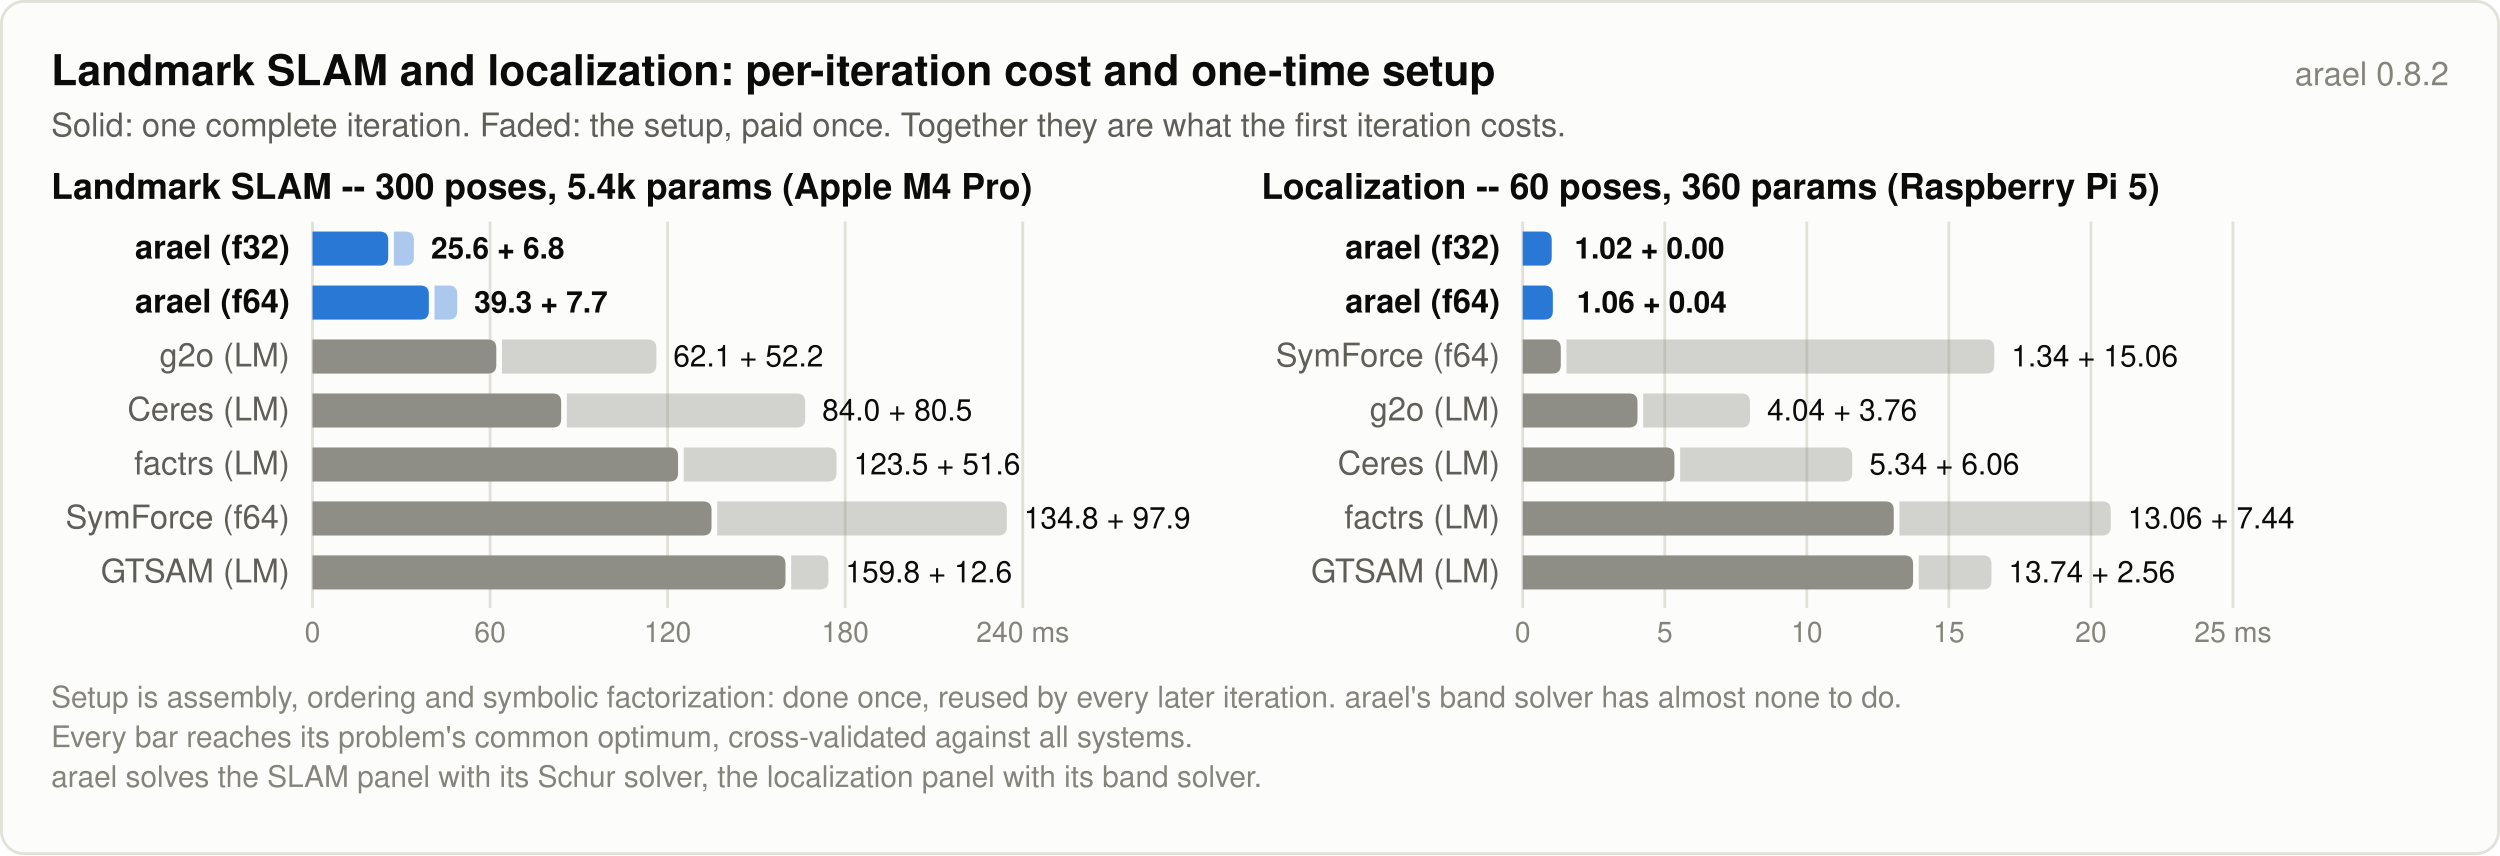
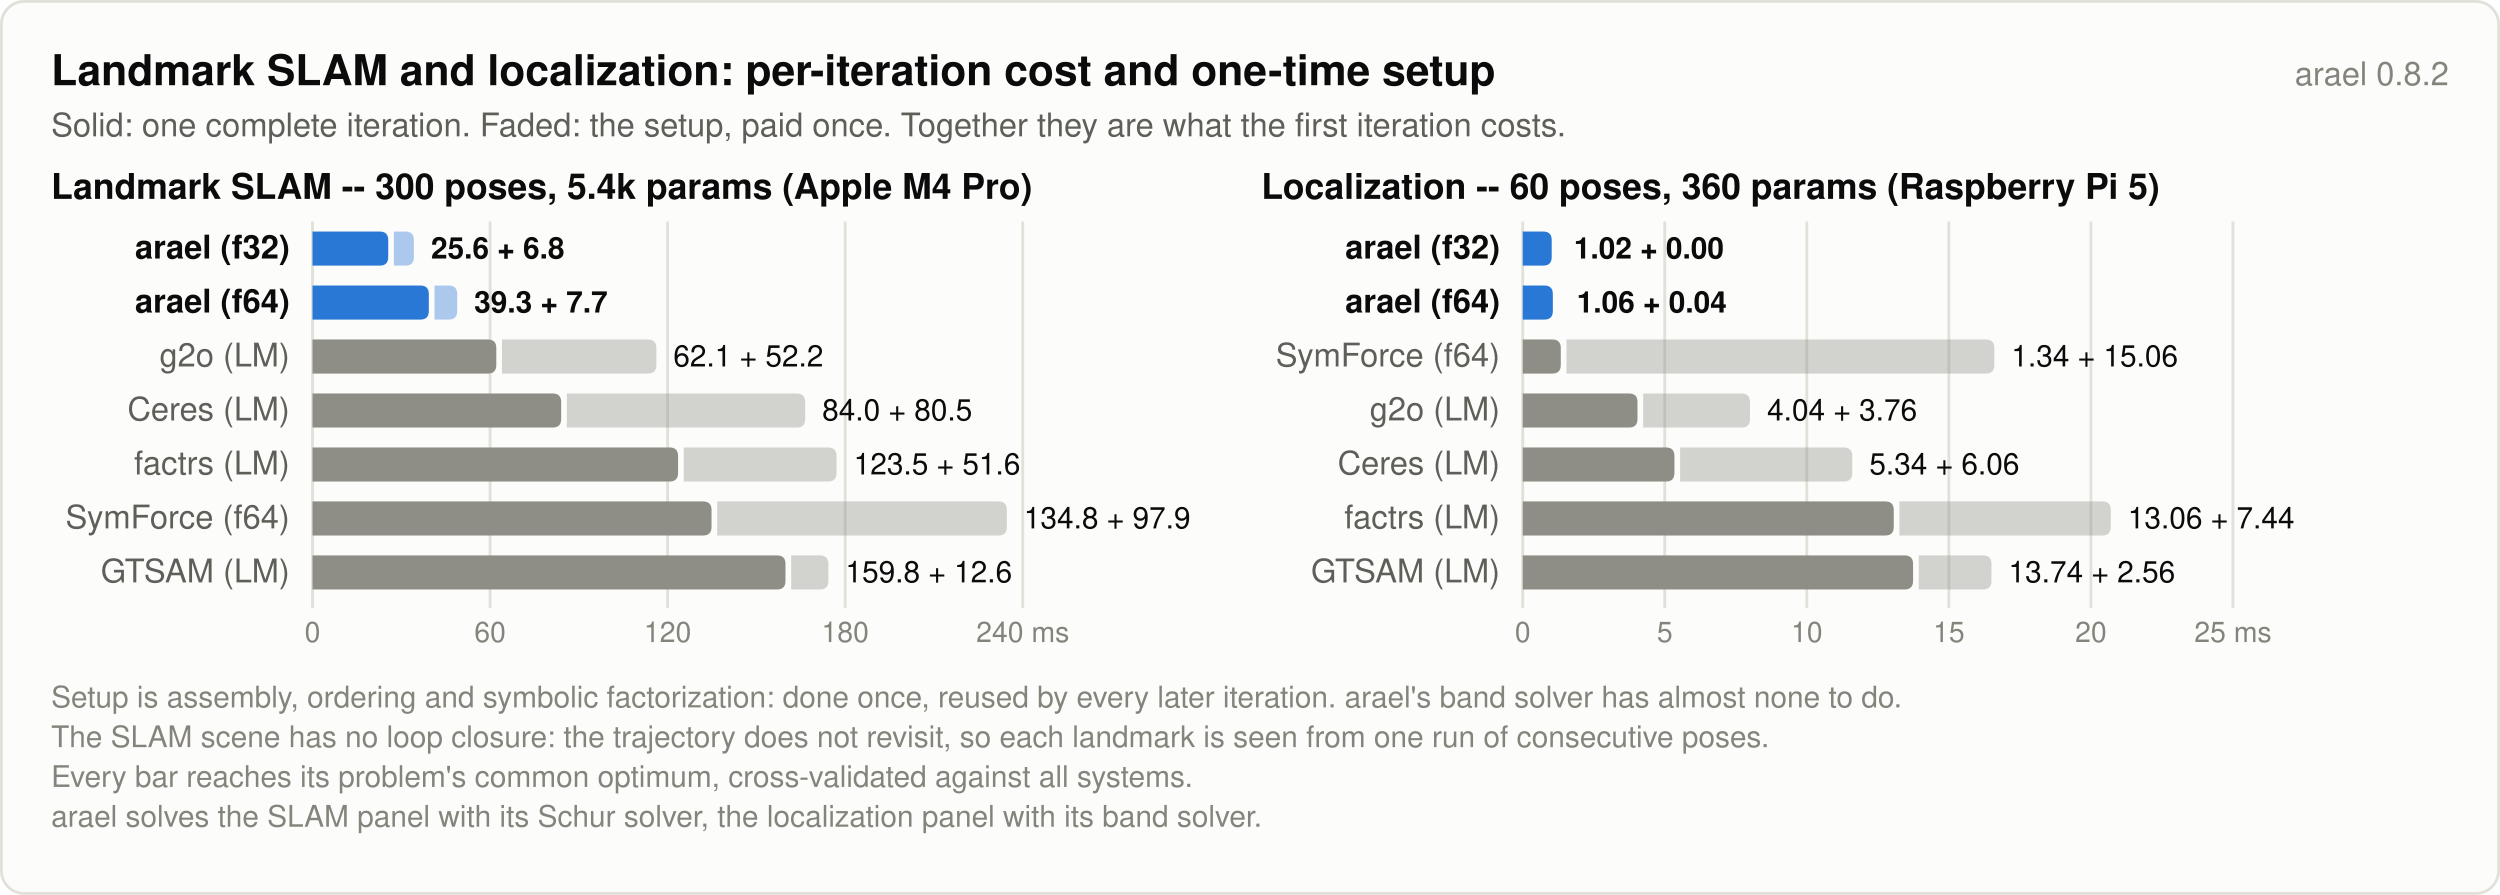
- <svg xmlns="http://www.w3.org/2000/svg" width="880" height="301" viewBox="0 0 880 301" font-family="ui-sans-serif, system-ui, -apple-system, 'Segoe UI', Helvetica, Arial, sans-serif">
-   <rect x="0.5" y="0.5" width="879" height="300" rx="8" fill="#fcfcfb" stroke="#e1e0d9" />
+ <svg xmlns="http://www.w3.org/2000/svg" width="880" height="315" viewBox="0 0 880 315" font-family="ui-sans-serif, system-ui, -apple-system, 'Segoe UI', Helvetica, Arial, sans-serif">
+   <rect x="0.5" y="0.5" width="879" height="314" rx="8" fill="#fcfcfb" stroke="#e1e0d9" />
  <text x="18" y="30" font-size="15" font-weight="600" fill="#0b0b0b">Landmark SLAM and localization: per-iteration cost and one-time setup</text>
  <text x="862" y="30" font-size="11.5" text-anchor="end" fill="#85847c">arael 0.8.2</text>
  <text x="18" y="48" font-size="11.5" fill="#5f5e58">Solid: one complete iteration. Faded: the setup, paid once. Together they are what the first iteration costs.</text>
  <text x="18" y="70" font-size="12.5" font-weight="600" fill="#0b0b0b">Landmark SLAM -- 300 poses, 5.4k params (Apple M4 Pro)</text>
  <line x1="110.0" y1="78" x2="110.0" y2="214" stroke="#e1e0d9" stroke-width="1" />
  <text x="110.0" y="226" font-size="10" text-anchor="middle" fill="#85847c">0</text>
  <line x1="172.5" y1="78" x2="172.5" y2="214" stroke="#e1e0d9" stroke-width="1" />
  <text x="172.5" y="226" font-size="10" text-anchor="middle" fill="#85847c">60</text>
  <line x1="235.0" y1="78" x2="235.0" y2="214" stroke="#e1e0d9" stroke-width="1" />
  <text x="235.0" y="226" font-size="10" text-anchor="middle" fill="#85847c">120</text>
  <line x1="297.5" y1="78" x2="297.5" y2="214" stroke="#e1e0d9" stroke-width="1" />
  <text x="297.5" y="226" font-size="10" text-anchor="middle" fill="#85847c">180</text>
  <line x1="360.0" y1="78" x2="360.0" y2="214" stroke="#e1e0d9" stroke-width="1" />
  <text x="360.0" y="226" font-size="10" text-anchor="middle" fill="#85847c">240 ms</text>
  <text x="102" y="91.0" font-size="11.5" text-anchor="end" font-weight="600" fill="#0b0b0b">arael (f32)</text>
  <path d="M110,81.5 L133.656,81.5 Q136.656,81.5 136.656,84.5 L136.656,90.5 Q136.656,93.5 133.656,93.5 L110,93.5 Z" fill="#2a78d6" />
  <path d="M138.656,81.5 L142.688,81.5 Q145.688,81.5 145.688,84.5 L145.688,90.5 Q145.688,93.5 142.688,93.5 L138.656,93.5 Z" fill="#2a78d6" fill-opacity="0.38" />
  <text x="151.7" y="91.0" font-size="10.5" font-weight="600" fill="#0b0b0b">25.6 + 6.8</text>
  <text x="102" y="110.0" font-size="11.5" text-anchor="end" font-weight="600" fill="#0b0b0b">arael (f64)</text>
  <path d="M110,100.5 L147.948,100.5 Q150.948,100.5 150.948,103.5 L150.948,109.5 Q150.948,112.5 147.948,112.5 L110,112.5 Z" fill="#2a78d6" />
  <path d="M152.948,100.5 L157.937,100.5 Q160.937,100.5 160.937,103.5 L160.937,109.5 Q160.937,112.5 157.937,112.5 L152.948,112.5 Z" fill="#2a78d6" fill-opacity="0.38" />
  <text x="166.9" y="110.0" font-size="10.5" font-weight="600" fill="#0b0b0b">39.3 + 7.7</text>
  <text x="102" y="129.0" font-size="11.5" text-anchor="end" fill="#5f5e58">g2o (LM)</text>
  <path d="M110,119.5 L171.698,119.5 Q174.698,119.5 174.698,122.5 L174.698,128.5 Q174.698,131.5 171.698,131.5 L110,131.5 Z" fill="#8f8e86" />
  <path d="M176.698,119.5 L228.042,119.5 Q231.042,119.5 231.042,122.5 L231.042,128.5 Q231.042,131.5 228.042,131.5 L176.698,131.5 Z" fill="#8f8e86" fill-opacity="0.38" />
  <text x="237.0" y="129.0" font-size="10.5" fill="#0b0b0b">62.1 + 52.2</text>
  <text x="102" y="148.0" font-size="11.5" text-anchor="end" fill="#5f5e58">Ceres (LM)</text>
  <path d="M110,138.5 L194.531,138.5 Q197.531,138.5 197.531,141.5 L197.531,147.5 Q197.531,150.5 194.531,150.5 L110,150.5 Z" fill="#8f8e86" />
  <path d="M199.531,138.5 L280.427,138.5 Q283.427,138.5 283.427,141.5 L283.427,147.5 Q283.427,150.5 280.427,150.5 L199.531,150.5 Z" fill="#8f8e86" fill-opacity="0.38" />
  <text x="289.4" y="148.0" font-size="10.5" fill="#0b0b0b">84.0 + 80.5</text>
  <text x="102" y="167.0" font-size="11.5" text-anchor="end" fill="#5f5e58">factrs (LM)</text>
  <path d="M110,157.5 L235.677,157.5 Q238.677,157.5 238.677,160.5 L238.677,166.5 Q238.677,169.5 235.677,169.5 L110,169.5 Z" fill="#8f8e86" />
  <path d="M240.677,157.5 L291.458,157.5 Q294.458,157.5 294.458,160.5 L294.458,166.5 Q294.458,169.5 291.458,169.5 L240.677,169.5 Z" fill="#8f8e86" fill-opacity="0.38" />
  <text x="300.5" y="167.0" font-size="10.5" fill="#0b0b0b">123.5 + 51.6</text>
  <text x="102" y="186.0" font-size="11.5" text-anchor="end" fill="#5f5e58">SymForce (f64)</text>
  <path d="M110,176.5 L247.458,176.5 Q250.458,176.5 250.458,179.5 L250.458,185.5 Q250.458,188.5 247.458,188.5 L110,188.5 Z" fill="#8f8e86" />
  <path d="M252.458,176.5 L351.406,176.5 Q354.406,176.5 354.406,179.5 L354.406,185.5 Q354.406,188.5 351.406,188.5 L252.458,188.5 Z" fill="#8f8e86" fill-opacity="0.38" />
  <text x="360.4" y="186.0" font-size="10.5" fill="#0b0b0b">134.8 + 97.9</text>
  <text x="102" y="205.0" font-size="11.5" text-anchor="end" fill="#5f5e58">GTSAM (LM)</text>
  <path d="M110,195.5 L273.49,195.5 Q276.49,195.5 276.49,198.5 L276.49,204.5 Q276.49,207.5 273.49,207.5 L110,207.5 Z" fill="#8f8e86" />
  <path d="M278.49,195.5 L288.594,195.5 Q291.594,195.5 291.594,198.5 L291.594,204.5 Q291.594,207.5 288.594,207.5 L278.49,207.5 Z" fill="#8f8e86" fill-opacity="0.38" />
  <text x="297.6" y="205.0" font-size="10.5" fill="#0b0b0b">159.8 + 12.6</text>
  <text x="444" y="70" font-size="12.5" font-weight="600" fill="#0b0b0b">Localization -- 60 poses, 360 params (Raspberry Pi 5)</text>
  <line x1="536.0" y1="78" x2="536.0" y2="214" stroke="#e1e0d9" stroke-width="1" />
  <text x="536.0" y="226" font-size="10" text-anchor="middle" fill="#85847c">0</text>
  <line x1="586.0" y1="78" x2="586.0" y2="214" stroke="#e1e0d9" stroke-width="1" />
  <text x="586.0" y="226" font-size="10" text-anchor="middle" fill="#85847c">5</text>
  <line x1="636.0" y1="78" x2="636.0" y2="214" stroke="#e1e0d9" stroke-width="1" />
  <text x="636.0" y="226" font-size="10" text-anchor="middle" fill="#85847c">10</text>
  <line x1="686.0" y1="78" x2="686.0" y2="214" stroke="#e1e0d9" stroke-width="1" />
  <text x="686.0" y="226" font-size="10" text-anchor="middle" fill="#85847c">15</text>
  <line x1="736.0" y1="78" x2="736.0" y2="214" stroke="#e1e0d9" stroke-width="1" />
  <text x="736.0" y="226" font-size="10" text-anchor="middle" fill="#85847c">20</text>
  <line x1="786.0" y1="78" x2="786.0" y2="214" stroke="#e1e0d9" stroke-width="1" />
  <text x="786.0" y="226" font-size="10" text-anchor="middle" fill="#85847c">25 ms</text>
  <text x="528" y="91.0" font-size="11.5" text-anchor="end" font-weight="600" fill="#0b0b0b">arael (f32)</text>
  <path d="M536,81.5 L543.2,81.5 Q546.2,81.5 546.2,84.5 L546.2,90.5 Q546.2,93.5 543.2,93.5 L536,93.5 Z" fill="#2a78d6" />
-   <text x="554.2" y="91.0" font-size="10.5" font-weight="600" fill="#0b0b0b">1.02 + 0.00</text>
+   <text x="554.0" y="91.0" font-size="10.5" font-weight="600" fill="#0b0b0b">1.02 + 0.00</text>
  <text x="528" y="110.0" font-size="11.5" text-anchor="end" font-weight="600" fill="#0b0b0b">arael (f64)</text>
  <path d="M536,100.5 L543.6,100.5 Q546.6,100.5 546.6,103.5 L546.6,109.5 Q546.6,112.5 543.6,112.5 L536,112.5 Z" fill="#2a78d6" />
  <text x="555.0" y="110.0" font-size="10.5" font-weight="600" fill="#0b0b0b">1.06 + 0.04</text>
  <text x="528" y="129.0" font-size="11.5" text-anchor="end" fill="#5f5e58">SymForce (f64)</text>
  <path d="M536,119.5 L546.4,119.5 Q549.4,119.5 549.4,122.5 L549.4,128.5 Q549.4,131.5 546.4,131.5 L536,131.5 Z" fill="#8f8e86" />
  <path d="M551.4,119.5 L699.0,119.5 Q702.0,119.5 702.0,122.5 L702.0,128.5 Q702.0,131.5 699.0,131.5 L551.4,131.5 Z" fill="#8f8e86" fill-opacity="0.38" />
  <text x="708.0" y="129.0" font-size="10.5" fill="#0b0b0b">1.34 + 15.06</text>
  <text x="528" y="148.0" font-size="11.5" text-anchor="end" fill="#5f5e58">g2o (LM)</text>
  <path d="M536,138.5 L573.4,138.5 Q576.4,138.5 576.4,141.5 L576.4,147.5 Q576.4,150.5 573.4,150.5 L536,150.5 Z" fill="#8f8e86" />
  <path d="M578.4,138.5 L613.0,138.5 Q616.0,138.5 616.0,141.5 L616.0,147.5 Q616.0,150.5 613.0,150.5 L578.4,150.5 Z" fill="#8f8e86" fill-opacity="0.38" />
  <text x="622.0" y="148.0" font-size="10.5" fill="#0b0b0b">4.04 + 3.76</text>
  <text x="528" y="167.0" font-size="11.5" text-anchor="end" fill="#5f5e58">Ceres (LM)</text>
  <path d="M536,157.5 L586.4,157.5 Q589.4,157.5 589.4,160.5 L589.4,166.5 Q589.4,169.5 586.4,169.5 L536,169.5 Z" fill="#8f8e86" />
  <path d="M591.4,157.5 L649.0,157.5 Q652.0,157.5 652.0,160.5 L652.0,166.5 Q652.0,169.5 649.0,169.5 L591.4,169.5 Z" fill="#8f8e86" fill-opacity="0.38" />
  <text x="658.0" y="167.0" font-size="10.5" fill="#0b0b0b">5.34 + 6.06</text>
  <text x="528" y="186.0" font-size="11.5" text-anchor="end" fill="#5f5e58">factrs (LM)</text>
  <path d="M536,176.5 L663.6,176.5 Q666.6,176.5 666.6,179.5 L666.6,185.5 Q666.6,188.5 663.6,188.5 L536,188.5 Z" fill="#8f8e86" />
  <path d="M668.6,176.5 L740.0,176.5 Q743.0,176.5 743.0,179.5 L743.0,185.5 Q743.0,188.5 740.0,188.5 L668.6,188.5 Z" fill="#8f8e86" fill-opacity="0.38" />
  <text x="749.0" y="186.0" font-size="10.5" fill="#0b0b0b">13.06 + 7.44</text>
  <text x="528" y="205.0" font-size="11.5" text-anchor="end" fill="#5f5e58">GTSAM (LM)</text>
  <path d="M536,195.5 L670.4,195.5 Q673.4,195.5 673.4,198.5 L673.4,204.5 Q673.4,207.5 670.4,207.5 L536,207.5 Z" fill="#8f8e86" />
  <path d="M675.4,195.5 L698.0,195.5 Q701.0,195.5 701.0,198.5 L701.0,204.5 Q701.0,207.5 698.0,207.5 L675.4,207.5 Z" fill="#8f8e86" fill-opacity="0.38" />
  <text x="707.0" y="205.0" font-size="10.5" fill="#0b0b0b">13.74 + 2.56</text>
  <text x="18" y="249" font-size="10.5" fill="#85847c">Setup is assembly, ordering and symbolic factorization: done once, reused by every later iteration. arael's band solver has almost none to do.</text>
-   <text x="18" y="263" font-size="10.5" fill="#85847c">Every bar reaches its problem's common optimum, cross-validated against all systems.</text>
-   <text x="18" y="277" font-size="10.5" fill="#85847c">arael solves the SLAM panel with its Schur solver, the localization panel with its band solver.</text>
+   <text x="18" y="263" font-size="10.5" fill="#85847c">The SLAM scene has no loop closure: the trajectory does not revisit, so each landmark is seen from one run of consecutive poses.</text>
+   <text x="18" y="277" font-size="10.5" fill="#85847c">Every bar reaches its problem's common optimum, cross-validated against all systems.</text>
+   <text x="18" y="291" font-size="10.5" fill="#85847c">arael solves the SLAM panel with its Schur solver, the localization panel with its band solver.</text>
</svg>
